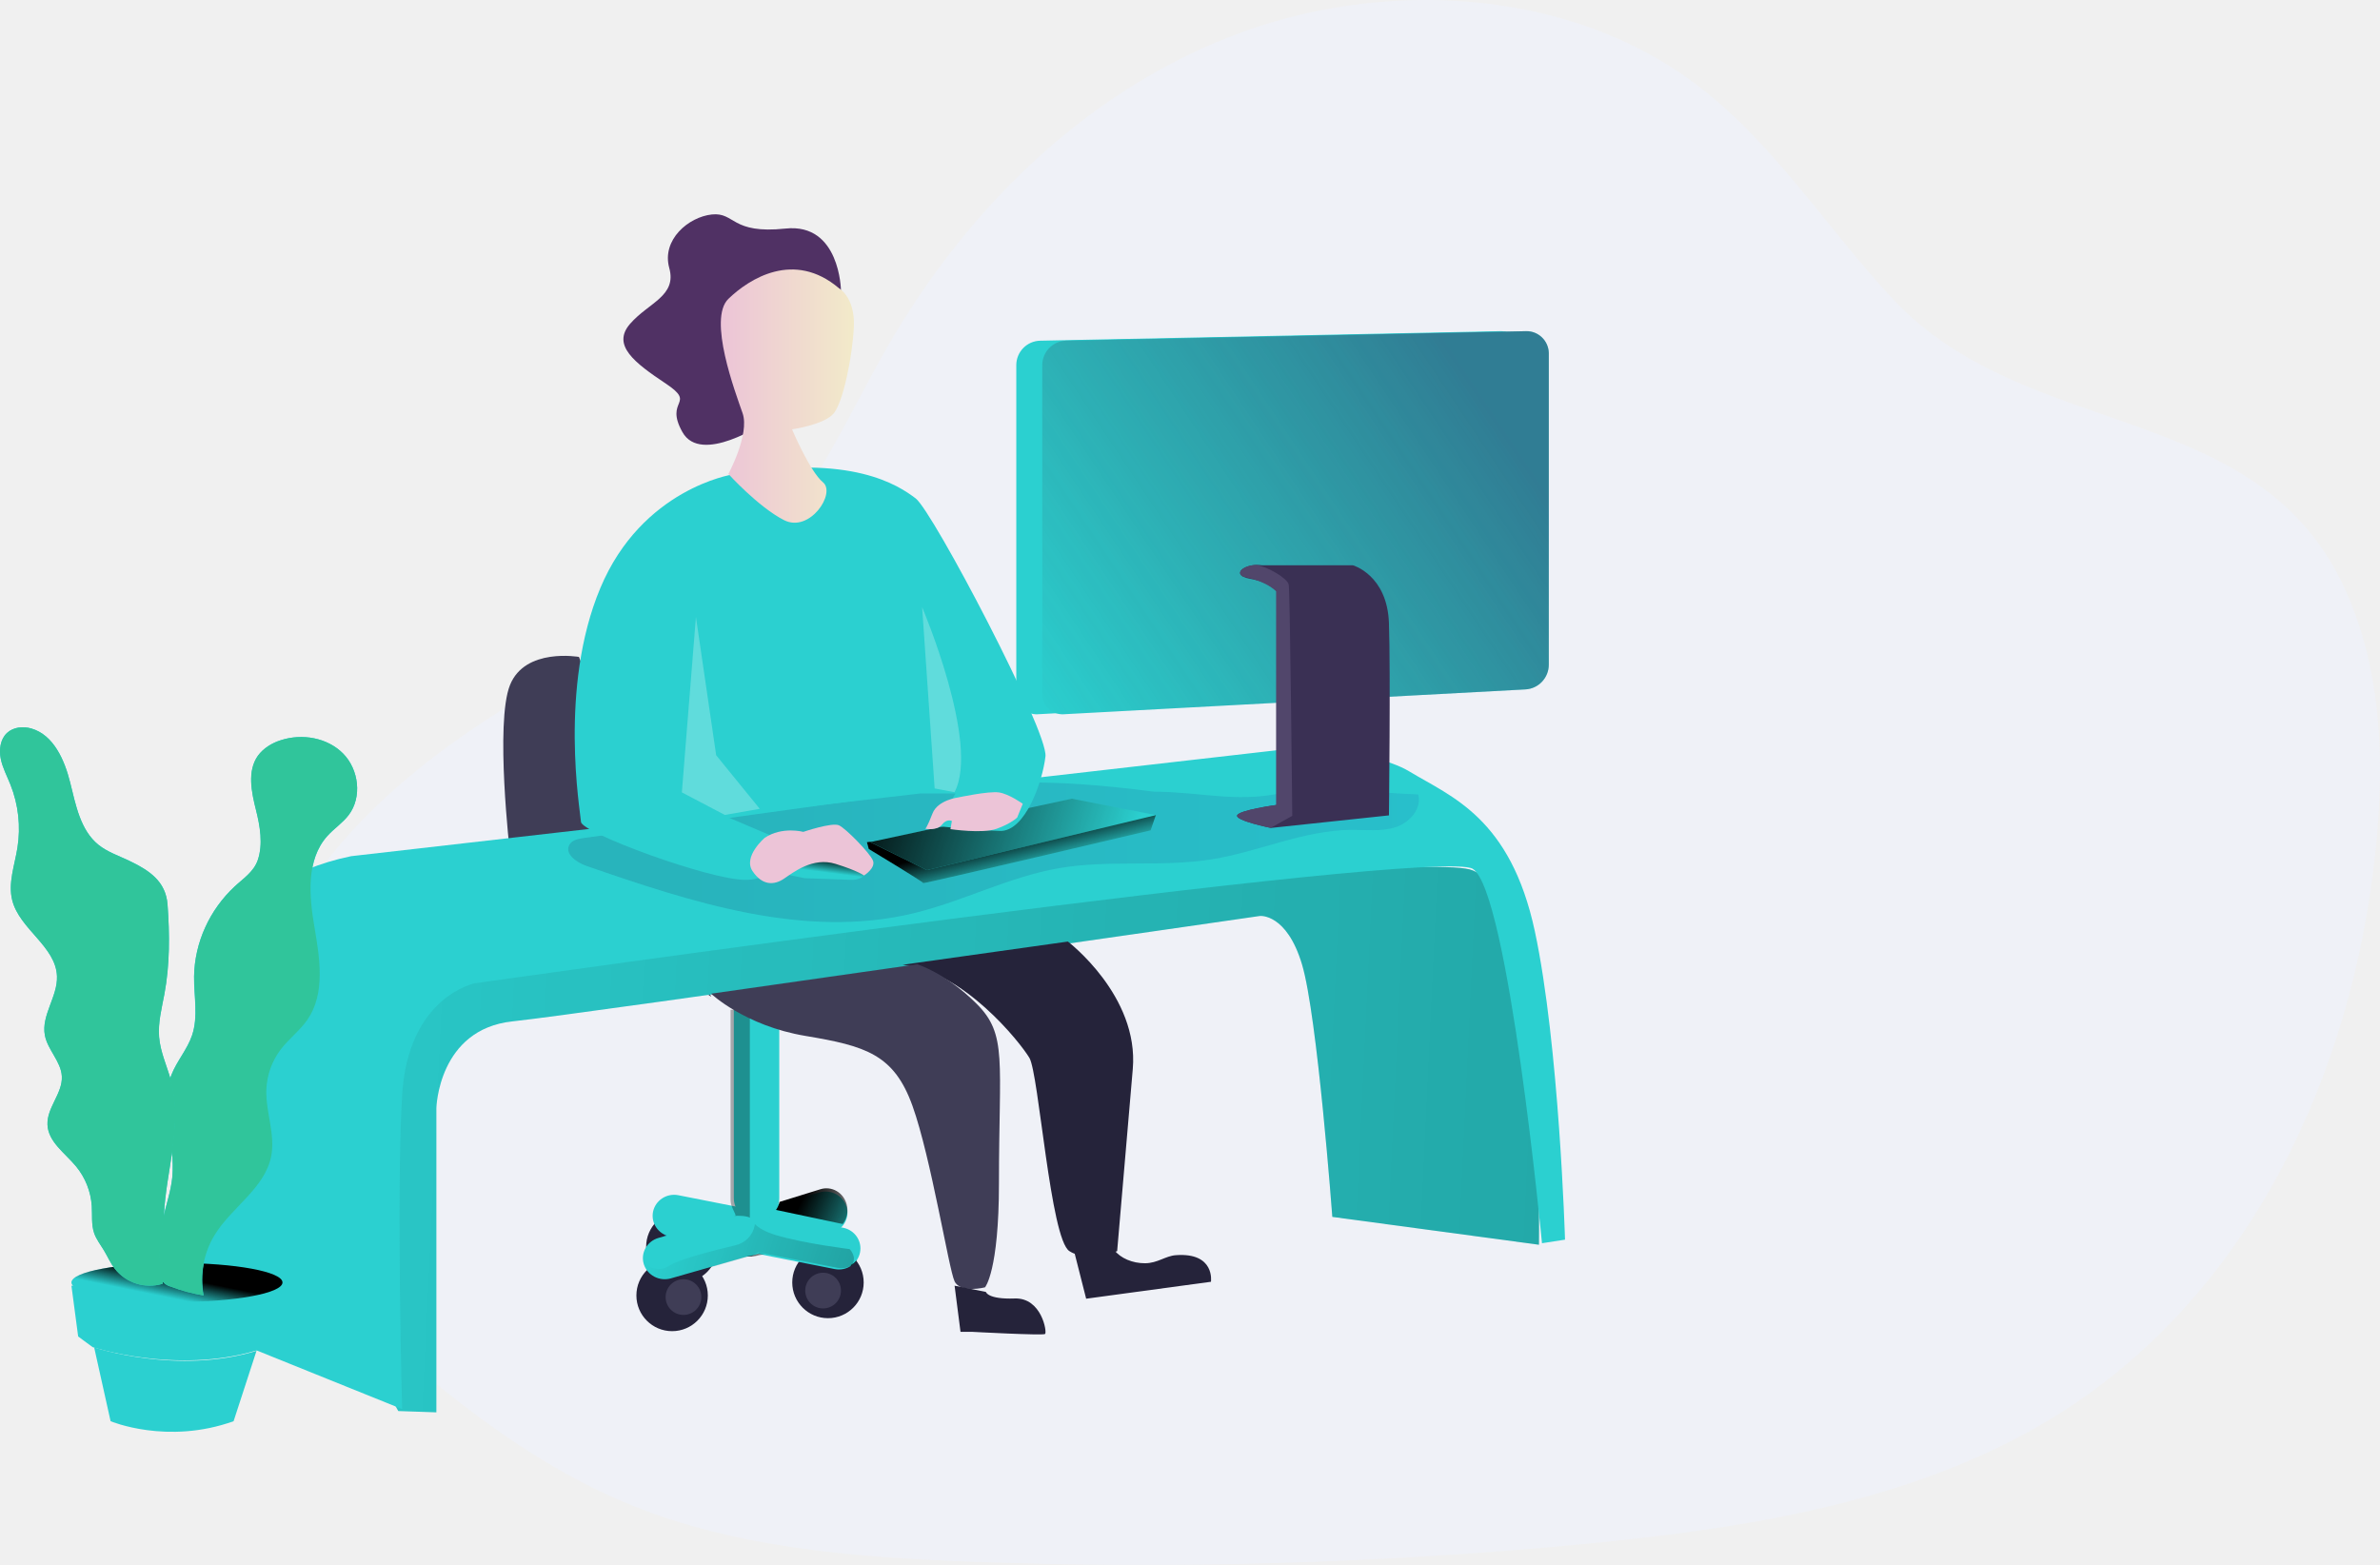
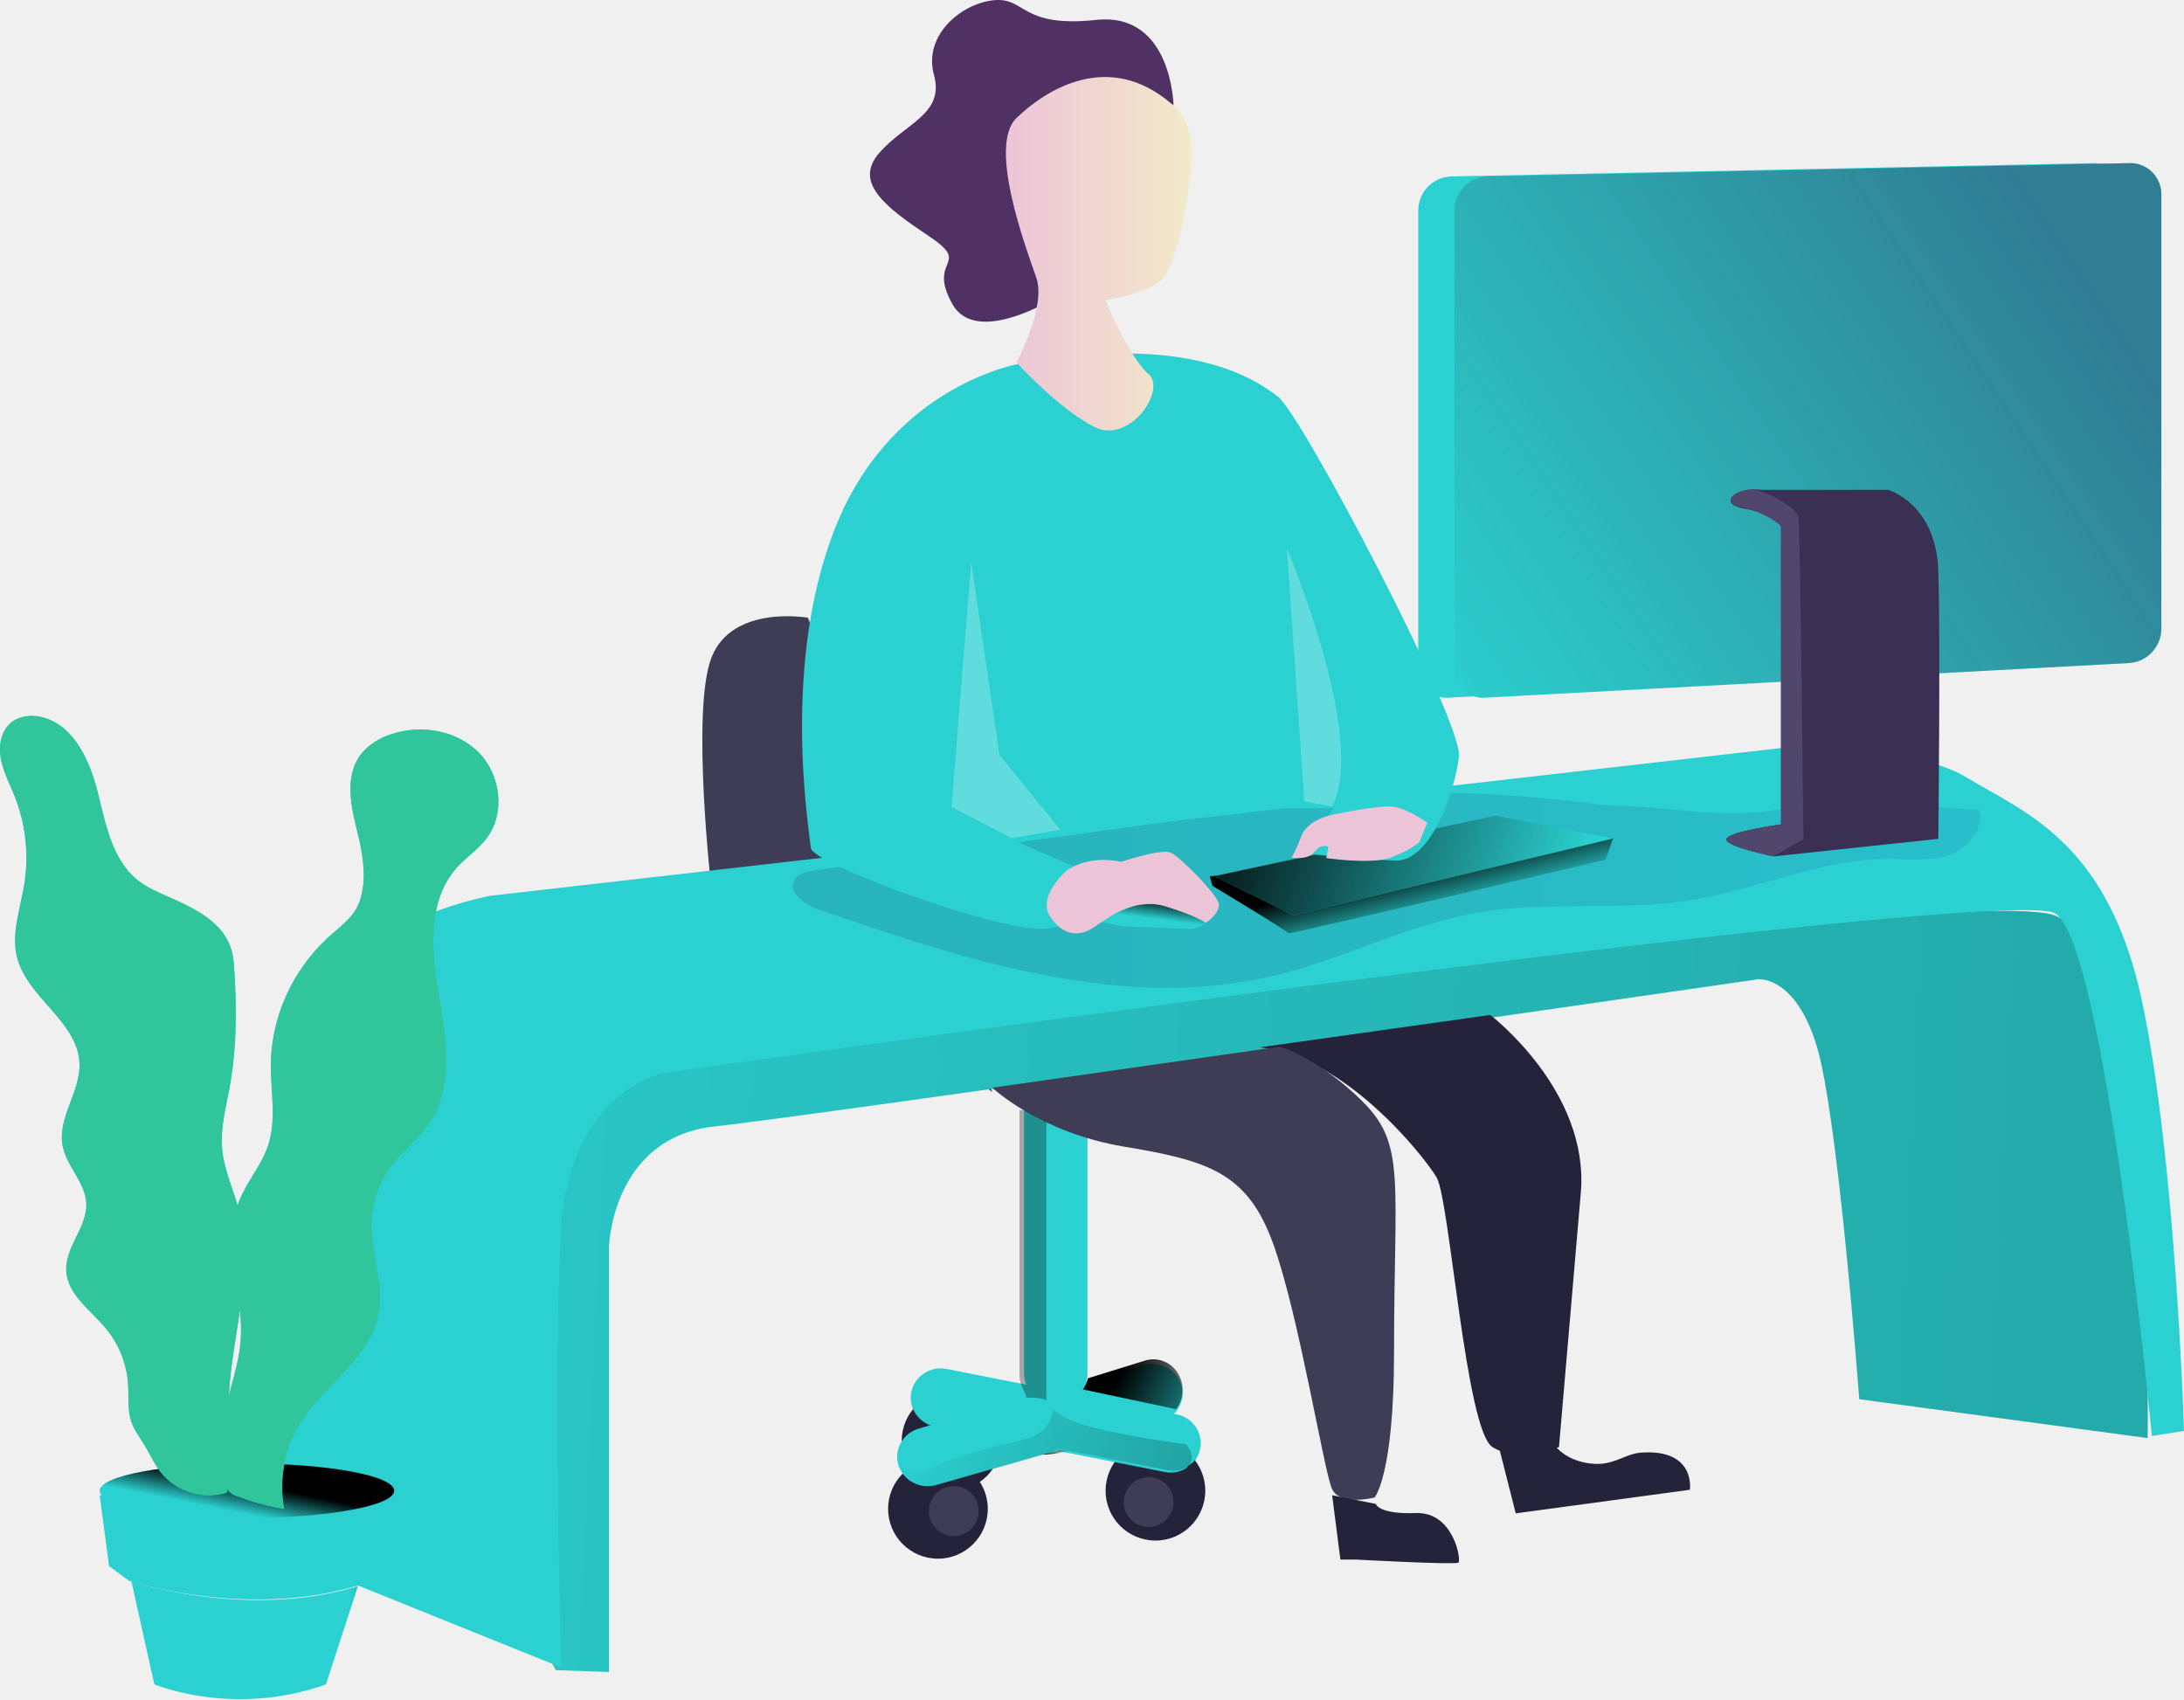
- <svg xmlns="http://www.w3.org/2000/svg" width="733" height="482">
+ <svg xmlns="http://www.w3.org/2000/svg" viewBox="743.101 217.506 482 375">
  <defs>
    <linearGradient id="a" x1="0%" x2="100%" y1="50%" y2="50%">
-       <stop offset="0%" stop-color="#183866" />
-       <stop offset="100%" stop-color="#1A7FC1" />
+       <stop offset="0" stop-color="#183866" />
+       <stop offset="1" stop-color="#1A7FC1" />
    </linearGradient>
    <linearGradient id="b" x1="-.13%" x2="100%" y1="50.057%" y2="50.057%">
-       <stop offset="0%" />
-       <stop offset="99%" stop-opacity="0" />
+       <stop offset="0" />
+       <stop offset="0.99" stop-opacity="0" />
    </linearGradient>
    <linearGradient id="c" x1="176.072%" x2="310.393%" y1="-566.037%" y2="-534.629%">
-       <stop offset="0%" />
-       <stop offset="99%" stop-opacity="0" />
+       <stop offset="0" />
+       <stop offset="0.99" stop-opacity="0" />
    </linearGradient>
    <linearGradient id="d" x1="58.928%" x2="52.269%" y1="-257.998%" y2="-277.344%">
-       <stop offset="0%" />
-       <stop offset="99%" stop-opacity="0" />
+       <stop offset="0" />
+       <stop offset="0.99" stop-opacity="0" />
    </linearGradient>
    <linearGradient id="e" x1="156.099%" x2="8.109%" y1="-63.273%" y2="-76.114%">
-       <stop offset="0%" />
-       <stop offset="99%" stop-opacity="0" />
+       <stop offset="0" />
+       <stop offset="0.99" stop-opacity="0" />
    </linearGradient>
    <linearGradient id="f" x1="2361.044%" x2="2162.651%" y1="-16584.906%" y2="-16647.547%">
-       <stop offset="0%" />
-       <stop offset="99%" stop-opacity="0" />
+       <stop offset="0" />
+       <stop offset="0.99" stop-opacity="0" />
    </linearGradient>
    <linearGradient id="g" x1="241.391%" x2="133.142%" y1="-426.052%" y2="-412.195%">
-       <stop offset="0%" />
-       <stop offset="99%" stop-opacity="0" />
+       <stop offset="0" />
+       <stop offset="0.99" stop-opacity="0" />
    </linearGradient>
    <linearGradient id="h" x1="106.85%" x2="-35.821%" y1="22.502%" y2="19.27%">
-       <stop offset="0%" />
-       <stop offset="100%" stop-opacity="0" />
+       <stop offset="0" />
+       <stop offset="1" stop-opacity="0" />
    </linearGradient>
    <linearGradient id="i" x1="14.169%" x2="114.168%" y1="-41.335%" y2="-41.335%">
-       <stop offset="0%" stop-color="#183866" />
-       <stop offset="100%" stop-color="#1A7FC1" />
+       <stop offset="0" stop-color="#183866" />
+       <stop offset="1" stop-color="#1A7FC1" />
    </linearGradient>
    <linearGradient id="j" x1="40.386%" x2="71.43%" y1="39.515%" y2="67.977%">
-       <stop offset="0%" />
-       <stop offset="99%" stop-opacity="0" />
+       <stop offset="0" />
+       <stop offset="0.99" stop-opacity="0" />
    </linearGradient>
    <linearGradient id="k" x1="-12.531%" x2="93.689%" y1="44.923%" y2="53.42%">
-       <stop offset="0%" />
-       <stop offset="99%" stop-opacity="0" />
+       <stop offset="0" />
+       <stop offset="0.99" stop-opacity="0" />
    </linearGradient>
    <linearGradient id="l" x1="53.702%" x2="43.721%" y1="42.271%" y2="80.595%">
-       <stop offset="0%" />
-       <stop offset="99%" stop-opacity="0" />
+       <stop offset="0" />
+       <stop offset="0.99" stop-opacity="0" />
    </linearGradient>
    <linearGradient id="m" x1="190.926%" x2="102.154%" y1="-333.246%" y2="-335.028%">
-       <stop offset="0%" />
-       <stop offset="99%" stop-opacity="0" />
+       <stop offset="0" />
+       <stop offset="0.99" stop-opacity="0" />
    </linearGradient>
    <linearGradient id="n" x1="168.578%" x2="111.53%" y1="-126.252%" y2="-126.942%">
-       <stop offset="0%" />
-       <stop offset="99%" stop-opacity="0" />
+       <stop offset="0" />
+       <stop offset="0.99" stop-opacity="0" />
    </linearGradient>
    <linearGradient id="o" x1="56.989%" x2="28.128%" y1="43.618%" y2="69.958%">
-       <stop offset="0%" />
-       <stop offset="99%" stop-opacity="0" />
+       <stop offset="0" />
+       <stop offset="0.99" stop-opacity="0" />
    </linearGradient>
    <linearGradient id="p" x1="58.095%" x2="57.212%" y1="-1473.571%" y2="-1370.204%">
-       <stop offset="0%" />
-       <stop offset="99%" stop-opacity="0" />
+       <stop offset="0" />
+       <stop offset="0.99" stop-opacity="0" />
    </linearGradient>
    <linearGradient id="q" x1="-.04%" x2="99.996%" y1="49.993%" y2="49.993%">
-       <stop offset="0%" stop-color="#ECC4D7" />
-       <stop offset="42%" stop-color="#EFD4D1" />
-       <stop offset="100%" stop-color="#F2EAC9" />
+       <stop offset="0" stop-color="#ECC4D7" />
+       <stop offset="0.42" stop-color="#EFD4D1" />
+       <stop offset="1" stop-color="#F2EAC9" />
    </linearGradient>
    <linearGradient id="r" x1="99.032%" x2="199.03%" y1="-163.287%" y2="-163.287%">
-       <stop offset="0%" stop-color="#ECC4D7" />
-       <stop offset="42%" stop-color="#EFD4D1" />
-       <stop offset="100%" stop-color="#F2EAC9" />
+       <stop offset="0" stop-color="#ECC4D7" />
+       <stop offset="0.42" stop-color="#EFD4D1" />
+       <stop offset="1" stop-color="#F2EAC9" />
    </linearGradient>
    <linearGradient id="s" x1="124.306%" x2="224.306%" y1="-84.564%" y2="-84.564%">
-       <stop offset="0%" stop-color="#ECC4D7" />
-       <stop offset="42%" stop-color="#EFD4D1" />
-       <stop offset="100%" stop-color="#F2EAC9" />
+       <stop offset="0" stop-color="#ECC4D7" />
+       <stop offset="0.42" stop-color="#EFD4D1" />
+       <stop offset="1" stop-color="#F2EAC9" />
    </linearGradient>
    <linearGradient id="t" x1="128.89%" x2="24.06%" y1="100.36%" y2="153.095%">
-       <stop offset="0%" stop-color="#362958" stop-opacity=".501" />
-       <stop offset="100%" stop-color="#34313D" stop-opacity="0" />
+       <stop offset="0" stop-color="#362958" stop-opacity=".501" />
+       <stop offset="1" stop-color="#34313D" stop-opacity="0" />
    </linearGradient>
    <linearGradient id="u" x1="3990.942%" x2="3874.36%" y1="-34225.187%" y2="-34268.317%">
-       <stop offset="0%" />
-       <stop offset="99%" stop-opacity="0" />
+       <stop offset="0" />
+       <stop offset="0.99" stop-opacity="0" />
    </linearGradient>
  </defs>
-   <g fill="none" fill-rule="nonzero">
-     <path fill="#EFF1F7" d="M583.08 92.214c-20.973-22.385-37.208-49.107-62.275-67.375-39.374-28.754-96.041-31.558-142.08-13.494-46.04 18.063-81.905 54.474-105.544 95.703-12.435 21.692-22.202 45.354-40.423 63.08-15.403 14.976-35.648 24.531-54.843 34.938-30.948 16.733-60.752 36.952-80.78 64.695-20.026 27.743-28.98 64.18-16.178 95.446 8.633 21.097 26.022 37.883 43.836 53.081 20.964 17.869 43.496 34.601 69.5 45.248 32.555 13.246 68.694 16.094 104.134 17.442 62.828 2.38 125.757.601 188.319-5.323 51.23-4.844 104.011-13.113 146.874-39.88 60.043-37.484 91-106.163 97.97-173.51 2.836-26.936 2.118-54.928-8.964-79.92-26.504-59.78-98.017-45.798-139.547-90.131z" />
-     <path fill="#3F3D56" d="M178.317 202.334s-16.6-2.947-21.25 8.669c-4.65 11.616 0 51.733 0 51.733L219 307l-40.683-104.666z" />
-     <path fill="#2BD0D0" d="M256.202 379.727l-24.555 7.008c-3.568 1.01-7.31-.952-8.372-4.386-1.047-3.438.987-7.046 4.55-8.069l24.522-7.014c3.565-1.01 7.307.947 8.372 4.379 1.058 3.433-.96 7.045-4.517 8.082z" />
-     <circle cx="255" cy="395" r="11" fill="#25233A" />
-     <circle cx="253.5" cy="397.5" r="5.5" fill="#3F3D56" />
-     <circle cx="210" cy="384" r="11" fill="#25233A" />
-     <path fill="url(#a)" d="M214 384.5a5.5 5.5 0 11-11 0 5.5 5.5 0 0111 0z" />
-     <circle cx="207" cy="399" r="11" fill="#25233A" />
-     <path fill="#3F3D56" d="M216 399.5a5.5 5.5 0 11-11 0 5.5 5.5 0 0111 0z" />
-     <path fill="#2BD0D0" d="M257.085 390.874l-50.787-10.046c-3.574-.717-5.884-4.13-5.168-7.636.732-3.5 4.21-5.764 7.785-5.066l50.787 10.027c3.574.717 5.884 4.13 5.168 7.637-.723 3.507-4.204 5.781-7.785 5.084z" />
-     <path fill="#2BD0D0" d="M226 310h14v59c0 3.866-3.133 7-6.997 7a6.999 6.999 0 01-6.996-7v-59H226z" />
-     <path fill="#2BD0D0" d="M231.187 386.708l-24.537 7.025c-3.568 1.014-7.314-.949-8.375-4.388-1.047-3.44.987-7.05 4.548-8.074l24.537-7.005c3.564-1.01 7.304.948 8.368 4.381 1.039 3.435-.99 7.034-4.541 8.06z" />
-     <path fill="url(#b)" d="M236 386.26l-3.125.551a12.89 12.89 0 01-2.875.172l1.305-.228a10.302 10.302 0 002.507-.755l2.188.26z" />
-     <path fill="url(#c)" d="M261 372.738a6.914 6.914 0 01-1.46 4.262L239 372.65a7.113 7.113 0 001.098-2.462l12.654-3.923a6.201 6.201 0 014.913.579c1.5.867 2.609 2.324 3.083 4.048.164.6.249 1.222.252 1.846z" />
-     <path fill="url(#d)" d="M225.22 371.103a5.776 5.776 0 01-.22-1.58V311h5.943v63.07c-.059.31-.04.627.057.93a9.278 9.278 0 00-2.845-.511c-.69-.04-1.385-.04-2.076 0l.425-.1c.262-.04-.94-2.091-1.283-3.286z" opacity=".31" />
-     <path fill="url(#e)" d="M262.289 389.8c-.97.523-2.061.797-3.17.796a7.063 7.063 0 01-1.33-.13l-22.407-4.406-1.867-.363a6.54 6.54 0 01-2.133 1.055l-1.11.317-23.025 6.666c-3.514 1.007-7.202-.943-8.247-4.362 1.997 1.805 5.029 1.973 7.223.401 2.811-1.896 14.002-4.743 20.341-6.257 2.996-.698 5.288-3.05 5.848-6 .016-.173.042-.346.08-.517 1.056 1.113 2.997 2.362 6.505 3.423 8.64 2.589 22.667 4.304 22.667 4.304s2.532 2.42.625 5.073z" opacity=".31" />
-     <path fill="url(#f)" d="M264 388a7.624 7.624 0 01-2 2 119.75 119.75 0 002-2z" />
-     <path fill="url(#g)" d="M226.3 370.559a6.82 6.82 0 001.7 3.13c-.21.039-.425.092-.641.151L206.088 380c-3.271-.813-5.426-3.865-5.044-7.146.381-3.28 3.181-5.781 6.556-5.854a7.14 7.14 0 011.35.132l17.35 3.427z" />
-     <path fill="#503164" d="M259 89.407s-.276-20.805-17.075-19.01c-16.8 1.793-15.511-5.095-22.687-4.339-7.175.757-15.51 7.786-13.117 16.468 2.395 8.682-6.332 10.623-12.064 17.21-5.733 6.587 1.349 11.976 11.006 18.416 9.657 6.44-.6 4.773 5.125 14.955 5.726 10.181 25.107-2.825 25.107-2.825L259 89.407z" />
-     <path fill="#2BD0D0" d="M122.664 434.601l11.73.399v-93.745s.59-24.241 23.452-26.673c22.861-2.431 230.196-32.466 230.196-32.466s8.218-.87 12.951 14.901c4.733 15.771 9.34 77.787 9.34 77.787l63.64 8.577s1.68-109.55-21.302-115.595c-22.981-6.045-323.522 24.76-323.522 24.76s-22.29 116.352-6.485 142.055z" />
-     <path fill="url(#h)" d="M122.664 434.601l11.73.399v-93.745s.59-24.241 23.452-26.673c22.861-2.431 230.196-32.466 230.196-32.466s8.218-.87 12.951 14.901c4.733 15.771 9.34 77.787 9.34 77.787l63.64 8.577s1.68-109.55-21.302-115.595c-22.981-6.045-323.522 24.76-323.522 24.76s-22.29 116.352-6.485 142.055z" opacity=".197" />
-     <path fill="#2BD0D0" d="M62 303.784s5.744-31.756 46.144-40.079l285.183-32.643s27.996-1.16 40.804 6.587c12.808 7.746 31.088 14.168 38.583 49.223 7.495 35.056 9.286 94.942 9.286 94.942l-7.09 1.1s-10.348-108.44-21.312-115.306c-10.963-6.865-307.402 35.255-307.402 35.255s-20.561 4.088-22.352 34.532c-1.79 30.443 0 96.605 0 96.605L62 409.057V303.784z" />
-     <path fill="url(#i)" d="M355.425 243.844c-14.762-1.9-29.644-3.276-44.519-2.72-11.18.433-22.286 1.966-33.372 3.493l-97.775 13.503c-1.66.23-3.55.603-4.38 2.044-1.592 2.752 2.15 5.464 5.182 6.512 32.51 11.256 67.243 22.656 100.708 14.63 15.3-3.669 29.511-11.288 45.03-13.935 15.518-2.647 31.448-.21 46.933-2.706 14.557-2.345 28.417-9.009 43.172-9.074 4.525 0 9.183.577 13.475-.839 4.293-1.415 8.088-5.739 6.9-10.05-13.853-.478-29.404-3.007-42.992-.262-13.449 2.712-24.894-.596-38.362-.596z" opacity=".19" />
-     <path fill="#2BD0D0" d="M267 259.38l.57 2.114s16.881 10.173 16.775 10.501c-.106.328 70.024-16.24 70.024-16.24L356 251l-89 8.38z" />
-     <path fill="url(#j)" d="M267 259.38l.57 2.114s16.881 10.173 16.775 10.501c-.106.328 70.024-16.24 70.024-16.24L356 251l-89 8.38z" />
-     <path fill="#2BD0D0" d="M268 259.364L330.107 246 356 251.054 285.442 268z" />
-     <path fill="url(#k)" d="M268 259.364L330.107 246 356 251.054 285.442 268z" />
-     <path fill="#2BD0D0" d="M247.832 270.484l14.457.512s3.672.228 4.62-2.717c.95-2.945-5.89-9.16-6.622-9.277-.733-.118-19.76 5.22-17.017 10.556l4.562.926z" />
-     <path fill="url(#l)" d="M247.832 270.484l14.457.512s3.672.228 4.62-2.717c.95-2.945-5.89-9.16-6.622-9.277-.733-.118-19.76 5.22-17.017 10.556l4.562.926z" />
-     <path fill="#2BD0D0" d="M79 416.056l-7.058 21.677c-20.473 7.351-37.88 0-37.88 0L29 415s25.535 8.56 50 1.056z" />
-     <path fill="url(#m)" d="M79 416.056l-7.058 21.677c-20.473 7.351-37.88 0-37.88 0L29 415s25.535 8.56 50 1.056z" />
-     <path fill="#2BD0D0" d="M87 396l-2.284 16.943-5.786 3.008c-24.648 7.42-50.415-1.038-50.415-1.038l-4.443-3.283L22 396h65z" />
-     <path fill="url(#n)" d="M87 396l-2.284 16.943-5.786 3.008c-24.648 7.42-50.415-1.038-50.415-1.038l-4.443-3.283L22 396h65z" />
-     <ellipse cx="54.5" cy="395" fill="#2BD0D0" rx="32.5" ry="6" />
-     <ellipse cx="54.5" cy="395" fill="url(#o)" rx="32.5" ry="6" />
-     <path fill="#2BD0D0" d="M39.641 265.03c-3.182-1.515-6.603-2.658-9.356-4.87-5.547-4.5-6.953-12.248-8.69-19.198-1.736-6.951-5.097-14.593-11.944-16.587-2.562-.737-5.567-.445-7.515 1.39-2.053 1.933-2.47 5.11-1.908 7.914.561 2.804 1.928 5.316 2.985 7.974a36.878 36.878 0 012.172 19.477c-.865 5.389-2.932 10.851-1.605 16.134 2.252 8.964 13.47 14.22 13.78 23.457.212 6.233-4.885 12.001-3.73 18.135.852 4.538 5.005 8.08 5.23 12.692.25 5.23-4.662 9.655-4.424 14.885.237 5.23 5.427 8.725 8.815 12.839a21.453 21.453 0 014.827 12.193c.178 2.791-.179 5.682.726 8.327.66 1.933 1.98 3.575 3.004 5.316 1.13 1.88 1.981 3.914 3.341 5.655a13.696 13.696 0 0014.725 4.651c1.05-6.95.132-14.04.423-21.065.574-13.609 5.691-27.324 2.416-40.535-1.201-4.844-3.512-9.443-3.922-14.413-.363-4.44.812-8.838 1.631-13.217 1.69-9.044 1.664-18.394.97-27.538-.547-7.256-5.618-10.599-11.95-13.616z" />
-     <path fill="#2BD0D0" d="M59.752 300.767c-.053 6.062 1.33 12.33-.612 18.085-1.47 4.362-4.702 7.934-6.371 12.223-3.85 9.899 1.33 21 .273 31.57-.44 4.354-1.936 8.537-2.88 12.813a51.236 51.236 0 00-.851 16.485 4.17 4.17 0 003.325 4.342A51.942 51.942 0 0062.711 399a26.638 26.638 0 013.445-18.59c5.274-8.63 15.522-14.446 17.43-24.359 1.29-6.712-1.715-13.524-1.502-20.355a21.886 21.886 0 014.482-12.548c2.48-3.227 5.839-5.723 8.147-9.07 5.546-8.066 3.817-18.848 2.168-28.494-1.65-9.647-2.607-20.748 3.91-28.057 2.062-2.31 4.748-4.044 6.617-6.513 4.163-5.504 3.112-13.983-1.73-18.902-4.84-4.92-12.635-6.28-19.218-4.116a13.86 13.86 0 00-7.01 4.76c-3.325 4.714-1.995 11.154-.585 16.757 1.23 4.867 2.221 10.483.539 15.39-1.257 3.651-4.443 5.63-7.15 8.172a38.903 38.903 0 00-12.502 27.692z" />
-     <path fill="#30C59B" d="M53.062 354.522c-.938 6.593-2.292 13.239-2.57 19.851v.665a1.757 1.757 0 01-.111.479 51.684 51.684 0 00-.866 16.501c.036.893.261 1.768.66 2.566-.032.279-.072.551-.111.83a13.702 13.702 0 01-14.73-4.652c-1.32-1.741-2.213-3.775-3.342-5.655-1.057-1.748-2.345-3.39-3.005-5.317-.905-2.659-.549-5.536-.727-8.327a21.453 21.453 0 00-4.828-12.196c-3.389-4.087-8.587-7.516-8.818-12.833-.231-5.317 4.676-9.656 4.425-14.887-.224-4.612-4.379-8.154-5.23-12.693-1.157-6.135 3.962-11.903 3.731-18.137-.31-9.238-11.532-14.495-13.785-23.46-1.32-5.284.74-10.747 1.605-16.136a36.876 36.876 0 00-2.146-19.46c-1.057-2.658-2.424-5.163-2.986-7.975-.561-2.81-.145-5.981 1.909-7.922 1.982-1.834 4.954-2.126 7.517-1.389 6.856 1.994 10.204 9.664 11.948 16.615 1.744 6.952 3.144 14.694 8.692 19.2 2.742 2.227 6.176 3.356 9.36 4.872 6.34 3.017 11.413 6.36 11.955 13.55.66 9.145.72 18.496-.97 27.541-.82 4.38-1.982 8.78-1.632 13.219.35 4.44 2.272 8.64 3.527 12.946.139.485.277.977.396 1.469 1.665 6.839 1.13 13.757.132 20.735z" />
-     <path fill="url(#p)" d="M49.718 394a7.789 7.789 0 01-.502-2.488c-.43-5.36-.216-10.78.637-16.047.023-.155.052-.31.08-.465-.171 6.346.374 12.744-.215 19z" />
-     <path fill="#30C59B" d="M107.393 251.014c-1.871 2.47-4.562 4.202-6.627 6.513-6.527 7.303-5.568 18.41-3.916 28.057 1.651 9.646 3.383 20.428-2.172 28.495-2.31 3.32-5.674 5.842-8.159 9.069a21.865 21.865 0 00-4.49 12.548c-.212 6.831 2.798 13.643 1.506 20.355-1.911 9.913-12.175 15.742-17.457 24.36A26.644 26.644 0 0062.654 399a51.824 51.824 0 01-10.064-2.715 5.425 5.425 0 01-2.344-1.415 2.503 2.503 0 01-.247-.345 6.232 6.232 0 01-.699-2.55c-.599-5.506-.3-11.073.886-16.484.033-.16.073-.319.113-.478.946-4.11 2.345-8.14 2.771-12.336a39.84 39.84 0 00-.16-8.166c1.006-6.971 1.545-13.882-.153-20.668-.12-.49-.26-.982-.4-1.467.127-.425.273-.85.44-1.268 1.672-4.289 4.909-7.86 6.38-12.223 1.939-5.756.56-12.023.613-18.085.087-10.47 4.823-20.58 12.429-27.725 2.71-2.542 5.901-4.52 7.16-8.172 1.685-4.907.666-10.523-.54-15.39-1.418-5.603-2.764-12.043.587-16.757 1.665-2.337 4.29-3.857 7.02-4.76 6.567-2.165 14.407-.804 19.249 4.116 4.842 4.92 5.868 13.43 1.698 18.902z" />
-     <path fill="#2BD0D0" d="M225.573 146.146s-27.817 4.3-40.684 34.977c-12.867 30.677-6.176 68.683-5.951 72.027.225 3.344 39.428 17.85 50.635 17.85 11.208 0 13.542-11.229 13.542-11.229l-19.803-8.433 60.17-6.949h10.804l-5.951 10.032s11.743 1.23 19.592 1.511c7.848.281 13.178-15.24 14.057-22.959.88-7.717-34.667-75.458-39.977-79.47-5.31-4.013-19.717-13.817-56.434-7.357z" />
-     <path fill="url(#q)" d="M258.392 88.776s5.032 2.83 4.58 11.985c-.453 9.155-3.29 22.932-6.153 26.5-2.864 3.57-12.88 4.968-12.88 4.968s5.464 12.977 9.53 16.326c4.066 3.349-4.086 15.687-12.015 11.639-7.928-4.049-17.12-14.216-17.12-14.216s6.612-12.245 4.376-18.69c-2.235-6.445-10.772-29.064-4.376-35.242 6.396-6.18 20.186-15.035 34.058-3.27z" />
-     <path fill="#FFF" opacity=".25" d="M214.334 190L210 244.055 223.238 251 234 249.122l-13.428-16.504zM284 187s17.909 42.077 9.97 57l-6.116-1.16L284 187z" />
-     <path fill="url(#r)" d="M235.522 258.045s-6.766 5.775-3.746 10.267c3.02 4.491 6.625 4.363 9.631 2.355 3.006-2.009 8.911-6.776 15.946-4.588 7.035 2.188 8.744 3.58 8.744 3.58s3.705-2.316 2.744-4.639c-.962-2.323-8.32-9.85-10.452-10.825-2.132-.975-10.983 2.021-10.983 2.021s-6.503-1.758-11.884 1.83z" />
-     <path fill="url(#s)" d="M295.191 245.598s-6.385.759-7.998 4.957c-1.613 4.198-2.193 4.71-2.193 4.71s3.606.69 5.106-1.264 3.059-1.133 3.059-1.133l-.447 2.507s9.798 1.477 14.224-.11c4.425-1.589 6.325-3.453 6.325-3.453l1.733-4.24s-4.18-3.03-7.332-3.5c-3.152-.47-12.477 1.526-12.477 1.526z" />
-     <path fill="#25233A" d="M328.893 290s21.934 16.687 19.984 39.259c-1.949 22.572-4.813 56.087-4.813 56.087s-8.846 3.722-14.707 0c-5.862-3.722-9.411-54.65-12.315-59.513-2.904-4.864-20.375-26.79-39.042-28.679L328.893 290z" />
-     <path fill="#3F3D56" d="M219 306.058s10.444 9.895 29.062 13.002c18.619 3.107 27.297 5.7 32.987 21.605 5.69 15.905 11.148 50.137 12.935 53.963 1.786 3.826 9.382 1.874 9.382 1.874s4.296-4.895 4.296-32.114c0-37.946 2.655-45.724-6.913-55.256-9.568-9.533-18.272-12.132-18.272-12.132L219 306.058z" />
-     <path fill="#25233A" d="M294 396l1.82 14.197h3.408s21.948 1.187 22.636.675c.688-.513-1.057-11.243-9.372-10.94-8.316.304-8.861-2.023-8.861-2.023L294 396zm37-9.844L334.518 400l38.437-5.212s1.353-9.093-10.823-8.191c-3.214.234-5.608 2.465-9.471 2.485-3.863.02-7.563-1.543-9.511-4.082L331 386.156z" />
-     <path fill="#2BD0D0" d="M461.804 212.337l-142.243 7.654c-3.44.181-6.376-2.47-6.561-5.926V112.473c.003-4.101 3.267-7.448 7.348-7.535l141.661-2.937a6.835 6.835 0 014.886 1.917 6.898 6.898 0 012.105 4.827v95.971c-.005 4.056-3.164 7.402-7.196 7.621z" />
-     <path fill="#2BD0D0" d="M469.804 212.337l-142.25 7.655c-3.44.177-6.372-2.478-6.554-5.934V112.473c-.004-4.102 3.26-7.452 7.342-7.535l141.68-2.937c3.777-.07 6.898 2.943 6.978 6.738v95.977c-.005 4.057-3.164 7.403-7.196 7.621z" />
-     <path fill="url(#t)" d="M469.804 212.337l-142.25 7.655c-3.44.177-6.372-2.478-6.554-5.934V112.473c-.004-4.102 3.26-7.452 7.342-7.535l141.68-2.937c3.777-.07 6.898 2.943 6.978 6.738v95.977c-.005 4.057-3.164 7.403-7.196 7.621z" />
-     <path fill="#3A3054" d="M427.773 251.138L391.478 255s-11.053-2.23-10.455-3.862c.599-1.633 12.156-3.205 12.156-3.205v-65.804c-.1-.146-1.621-2.084-5.789-3.319-.807-.239-1.628-.43-2.459-.57a7.252 7.252 0 01-2.06-.624c-2.479-1.28.26-3.51 4.107-3.61a9.625 9.625 0 011.802.106h27.913s10.568 2.973 11.08 17.811c.511 14.839 0 59.215 0 59.215z" />
-     <path fill="#51466B" d="M398 251.277L391.322 255s-10.888-2.23-10.299-3.863c.59-1.632 11.995-3.205 11.995-3.205v-65.809c-.138-.152-1.807-1.898-5.703-3.318a28.64 28.64 0 00-4.452-1.195c-2.442-1.28.255-3.51 4.046-3.61 3.228.445 9.585 4.028 9.998 6.073.412 2.044 1.093 71.204 1.093 71.204z" />
-     <path fill="url(#u)" d="M263 389c-.881 1.001-1.29 1.37-.77.547.27-.159.527-.342.77-.547z" />
-   </g>
+   <path fill="#3F3D56" d="M178.317 202.334s-16.6-2.947-21.25 8.669c-4.65 11.616 0 51.733 0 51.733L219 307l-40.683-104.666z" style="stroke: rgba(185, 215, 90, 0);" transform="matrix(1, 0, 0, 1, 743.1009, 151.5061)" />
+   <path fill="#2BD0D0" d="M256.202 379.727l-24.555 7.008c-3.568 1.01-7.31-.952-8.372-4.386-1.047-3.438.987-7.046 4.55-8.069l24.522-7.014c3.565-1.01 7.307.947 8.372 4.379 1.058 3.433-.96 7.045-4.517 8.082z" style="stroke: rgba(185, 215, 90, 0);" transform="matrix(1, 0, 0, 1, 743.1009, 151.5061)" />
+   <circle cx="255" cy="395" r="11" fill="#25233A" style="stroke: rgba(185, 215, 90, 0);" transform="matrix(1, 0, 0, 1, 743.1009, 151.5061)" />
+   <circle cx="253.5" cy="397.5" r="5.5" fill="#3F3D56" style="stroke: rgba(185, 215, 90, 0);" transform="matrix(1, 0, 0, 1, 743.1009, 151.5061)" />
+   <circle cx="210" cy="384" r="11" fill="#25233A" style="stroke: rgba(185, 215, 90, 0);" transform="matrix(1, 0, 0, 1, 743.1009, 151.5061)" />
+   <path fill="url(#a)" d="M214 384.5a5.5 5.5 0 11-11 0 5.5 5.5 0 0111 0z" style="stroke: rgba(185, 215, 90, 0);" transform="matrix(1, 0, 0, 1, 743.1009, 151.5061)" />
+   <circle cx="207" cy="399" r="11" fill="#25233A" style="stroke: rgba(185, 215, 90, 0);" transform="matrix(1, 0, 0, 1, 743.1009, 151.5061)" />
+   <path fill="#3F3D56" d="M216 399.5a5.5 5.5 0 11-11 0 5.5 5.5 0 0111 0z" style="stroke: rgba(185, 215, 90, 0);" transform="matrix(1, 0, 0, 1, 743.1009, 151.5061)" />
+   <path fill="#2BD0D0" d="M257.085 390.874l-50.787-10.046c-3.574-.717-5.884-4.13-5.168-7.636.732-3.5 4.21-5.764 7.785-5.066l50.787 10.027c3.574.717 5.884 4.13 5.168 7.637-.723 3.507-4.204 5.781-7.785 5.084z" style="stroke: rgba(185, 215, 90, 0);" transform="matrix(1, 0, 0, 1, 743.1009, 151.5061)" />
+   <path fill="#2BD0D0" d="M226 310h14v59c0 3.866-3.133 7-6.997 7a6.999 6.999 0 01-6.996-7v-59H226z" style="stroke: rgba(185, 215, 90, 0);" transform="matrix(1, 0, 0, 1, 743.1009, 151.5061)" />
+   <path fill="#2BD0D0" d="M231.187 386.708l-24.537 7.025c-3.568 1.014-7.314-.949-8.375-4.388-1.047-3.44.987-7.05 4.548-8.074l24.537-7.005c3.564-1.01 7.304.948 8.368 4.381 1.039 3.435-.99 7.034-4.541 8.06z" style="stroke: rgba(185, 215, 90, 0);" transform="matrix(1, 0, 0, 1, 743.1009, 151.5061)" />
+   <path fill="url(#b)" d="M236 386.26l-3.125.551a12.89 12.89 0 01-2.875.172l1.305-.228a10.302 10.302 0 002.507-.755l2.188.26z" style="stroke: rgba(185, 215, 90, 0);" transform="matrix(1, 0, 0, 1, 743.1009, 151.5061)" />
+   <path fill="url(#c)" d="M261 372.738a6.914 6.914 0 01-1.46 4.262L239 372.65a7.113 7.113 0 001.098-2.462l12.654-3.923a6.201 6.201 0 014.913.579c1.5.867 2.609 2.324 3.083 4.048.164.6.249 1.222.252 1.846z" style="stroke: rgba(185, 215, 90, 0);" transform="matrix(1, 0, 0, 1, 743.1009, 151.5061)" />
+   <path fill="url(#d)" d="M225.22 371.103a5.776 5.776 0 01-.22-1.58V311h5.943v63.07c-.059.31-.04.627.057.93a9.278 9.278 0 00-2.845-.511c-.69-.04-1.385-.04-2.076 0l.425-.1c.262-.04-.94-2.091-1.283-3.286z" opacity=".31" style="stroke: rgba(185, 215, 90, 0);" transform="matrix(1, 0, 0, 1, 743.1009, 151.5061)" />
+   <path fill="url(#e)" d="M262.289 389.8c-.97.523-2.061.797-3.17.796a7.063 7.063 0 01-1.33-.13l-22.407-4.406-1.867-.363a6.54 6.54 0 01-2.133 1.055l-1.11.317-23.025 6.666c-3.514 1.007-7.202-.943-8.247-4.362 1.997 1.805 5.029 1.973 7.223.401 2.811-1.896 14.002-4.743 20.341-6.257 2.996-.698 5.288-3.05 5.848-6 .016-.173.042-.346.08-.517 1.056 1.113 2.997 2.362 6.505 3.423 8.64 2.589 22.667 4.304 22.667 4.304s2.532 2.42.625 5.073z" opacity=".31" style="stroke: rgba(185, 215, 90, 0);" transform="matrix(1, 0, 0, 1, 743.1009, 151.5061)" />
+   <path fill="url(#f)" d="M264 388a7.624 7.624 0 01-2 2 119.75 119.75 0 002-2z" style="stroke: rgba(185, 215, 90, 0);" transform="matrix(1, 0, 0, 1, 743.1009, 151.5061)" />
+   <path fill="url(#g)" d="M226.3 370.559a6.82 6.82 0 001.7 3.13c-.21.039-.425.092-.641.151L206.088 380c-3.271-.813-5.426-3.865-5.044-7.146.381-3.28 3.181-5.781 6.556-5.854a7.14 7.14 0 011.35.132l17.35 3.427z" style="stroke: rgba(185, 215, 90, 0);" transform="matrix(1, 0, 0, 1, 743.1009, 151.5061)" />
+   <path fill="#503164" d="M259 89.407s-.276-20.805-17.075-19.01c-16.8 1.793-15.511-5.095-22.687-4.339-7.175.757-15.51 7.786-13.117 16.468 2.395 8.682-6.332 10.623-12.064 17.21-5.733 6.587 1.349 11.976 11.006 18.416 9.657 6.44-.6 4.773 5.125 14.955 5.726 10.181 25.107-2.825 25.107-2.825L259 89.407z" style="stroke: rgba(185, 215, 90, 0);" transform="matrix(1, 0, 0, 1, 743.1009, 151.5061)" />
+   <path fill="#2BD0D0" d="M122.664 434.601l11.73.399v-93.745s.59-24.241 23.452-26.673c22.861-2.431 230.196-32.466 230.196-32.466s8.218-.87 12.951 14.901c4.733 15.771 9.34 77.787 9.34 77.787l63.64 8.577s1.68-109.55-21.302-115.595c-22.981-6.045-323.522 24.76-323.522 24.76s-22.29 116.352-6.485 142.055z" style="stroke: rgba(185, 215, 90, 0);" transform="matrix(1, 0, 0, 1, 743.1009, 151.5061)" />
+   <path fill="url(#h)" d="M122.664 434.601l11.73.399v-93.745s.59-24.241 23.452-26.673c22.861-2.431 230.196-32.466 230.196-32.466s8.218-.87 12.951 14.901c4.733 15.771 9.34 77.787 9.34 77.787l63.64 8.577s1.68-109.55-21.302-115.595c-22.981-6.045-323.522 24.76-323.522 24.76s-22.29 116.352-6.485 142.055z" opacity=".197" style="stroke: rgba(185, 215, 90, 0);" transform="matrix(1, 0, 0, 1, 743.1009, 151.5061)" />
+   <path fill="#2BD0D0" d="M62 303.784s5.744-31.756 46.144-40.079l285.183-32.643s27.996-1.16 40.804 6.587c12.808 7.746 31.088 14.168 38.583 49.223 7.495 35.056 9.286 94.942 9.286 94.942l-7.09 1.1s-10.348-108.44-21.312-115.306c-10.963-6.865-307.402 35.255-307.402 35.255s-20.561 4.088-22.352 34.532c-1.79 30.443 0 96.605 0 96.605L62 409.057V303.784z" style="stroke: rgba(185, 215, 90, 0);" transform="matrix(1, 0, 0, 1, 743.1009, 151.5061)" />
+   <path fill="url(#i)" d="M355.425 243.844c-14.762-1.9-29.644-3.276-44.519-2.72-11.18.433-22.286 1.966-33.372 3.493l-97.775 13.503c-1.66.23-3.55.603-4.38 2.044-1.592 2.752 2.15 5.464 5.182 6.512 32.51 11.256 67.243 22.656 100.708 14.63 15.3-3.669 29.511-11.288 45.03-13.935 15.518-2.647 31.448-.21 46.933-2.706 14.557-2.345 28.417-9.009 43.172-9.074 4.525 0 9.183.577 13.475-.839 4.293-1.415 8.088-5.739 6.9-10.05-13.853-.478-29.404-3.007-42.992-.262-13.449 2.712-24.894-.596-38.362-.596z" opacity=".19" style="stroke: rgba(185, 215, 90, 0);" transform="matrix(1, 0, 0, 1, 743.1009, 151.5061)" />
+   <path fill="#2BD0D0" d="M267 259.38l.57 2.114s16.881 10.173 16.775 10.501c-.106.328 70.024-16.24 70.024-16.24L356 251l-89 8.38z" style="stroke: rgba(185, 215, 90, 0);" transform="matrix(1, 0, 0, 1, 743.1009, 151.5061)" />
+   <path fill="url(#j)" d="M267 259.38l.57 2.114s16.881 10.173 16.775 10.501c-.106.328 70.024-16.24 70.024-16.24L356 251l-89 8.38z" style="stroke: rgba(185, 215, 90, 0);" transform="matrix(1, 0, 0, 1, 743.1009, 151.5061)" />
+   <path fill="#2BD0D0" d="M268 259.364L330.107 246 356 251.054 285.442 268z" style="stroke: rgba(185, 215, 90, 0);" transform="matrix(1, 0, 0, 1, 743.1009, 151.5061)" />
+   <path fill="url(#k)" d="M268 259.364L330.107 246 356 251.054 285.442 268z" style="stroke: rgba(185, 215, 90, 0);" transform="matrix(1, 0, 0, 1, 743.1009, 151.5061)" />
+   <path fill="#2BD0D0" d="M247.832 270.484l14.457.512s3.672.228 4.62-2.717c.95-2.945-5.89-9.16-6.622-9.277-.733-.118-19.76 5.22-17.017 10.556l4.562.926z" style="stroke: rgba(185, 215, 90, 0);" transform="matrix(1, 0, 0, 1, 743.1009, 151.5061)" />
+   <path fill="url(#l)" d="M247.832 270.484l14.457.512s3.672.228 4.62-2.717c.95-2.945-5.89-9.16-6.622-9.277-.733-.118-19.76 5.22-17.017 10.556l4.562.926z" style="stroke: rgba(185, 215, 90, 0);" transform="matrix(1, 0, 0, 1, 743.1009, 151.5061)" />
+   <path fill="#2BD0D0" d="M79 416.056l-7.058 21.677c-20.473 7.351-37.88 0-37.88 0L29 415s25.535 8.56 50 1.056z" style="stroke: rgba(185, 215, 90, 0);" transform="matrix(1, 0, 0, 1, 743.1009, 151.5061)" />
+   <path fill="url(#m)" d="M79 416.056l-7.058 21.677c-20.473 7.351-37.88 0-37.88 0L29 415s25.535 8.56 50 1.056z" style="stroke: rgba(185, 215, 90, 0);" transform="matrix(1, 0, 0, 1, 743.1009, 151.5061)" />
+   <path fill="#2BD0D0" d="M87 396l-2.284 16.943-5.786 3.008c-24.648 7.42-50.415-1.038-50.415-1.038l-4.443-3.283L22 396h65z" style="stroke: rgba(185, 215, 90, 0);" transform="matrix(1, 0, 0, 1, 743.1009, 151.5061)" />
+   <path fill="url(#n)" d="M87 396l-2.284 16.943-5.786 3.008c-24.648 7.42-50.415-1.038-50.415-1.038l-4.443-3.283L22 396h65z" style="stroke: rgba(185, 215, 90, 0);" transform="matrix(1, 0, 0, 1, 743.1009, 151.5061)" />
+   <ellipse cx="54.5" cy="395" fill="#2BD0D0" rx="32.5" ry="6" style="stroke: rgba(185, 215, 90, 0);" transform="matrix(1, 0, 0, 1, 743.1009, 151.5061)" />
+   <ellipse cx="54.5" cy="395" fill="url(#o)" rx="32.5" ry="6" style="stroke: rgba(185, 215, 90, 0);" transform="matrix(1, 0, 0, 1, 743.1009, 151.5061)" />
+   <path fill="#2BD0D0" d="M39.641 265.03c-3.182-1.515-6.603-2.658-9.356-4.87-5.547-4.5-6.953-12.248-8.69-19.198-1.736-6.951-5.097-14.593-11.944-16.587-2.562-.737-5.567-.445-7.515 1.39-2.053 1.933-2.47 5.11-1.908 7.914.561 2.804 1.928 5.316 2.985 7.974a36.878 36.878 0 012.172 19.477c-.865 5.389-2.932 10.851-1.605 16.134 2.252 8.964 13.47 14.22 13.78 23.457.212 6.233-4.885 12.001-3.73 18.135.852 4.538 5.005 8.08 5.23 12.692.25 5.23-4.662 9.655-4.424 14.885.237 5.23 5.427 8.725 8.815 12.839a21.453 21.453 0 014.827 12.193c.178 2.791-.179 5.682.726 8.327.66 1.933 1.98 3.575 3.004 5.316 1.13 1.88 1.981 3.914 3.341 5.655a13.696 13.696 0 0014.725 4.651c1.05-6.95.132-14.04.423-21.065.574-13.609 5.691-27.324 2.416-40.535-1.201-4.844-3.512-9.443-3.922-14.413-.363-4.44.812-8.838 1.631-13.217 1.69-9.044 1.664-18.394.97-27.538-.547-7.256-5.618-10.599-11.95-13.616z" style="stroke: rgba(185, 215, 90, 0);" transform="matrix(1, 0, 0, 1, 743.1009, 151.5061)" />
+   <path fill="#2BD0D0" d="M59.752 300.767c-.053 6.062 1.33 12.33-.612 18.085-1.47 4.362-4.702 7.934-6.371 12.223-3.85 9.899 1.33 21 .273 31.57-.44 4.354-1.936 8.537-2.88 12.813a51.236 51.236 0 00-.851 16.485 4.17 4.17 0 003.325 4.342A51.942 51.942 0 0062.711 399a26.638 26.638 0 013.445-18.59c5.274-8.63 15.522-14.446 17.43-24.359 1.29-6.712-1.715-13.524-1.502-20.355a21.886 21.886 0 014.482-12.548c2.48-3.227 5.839-5.723 8.147-9.07 5.546-8.066 3.817-18.848 2.168-28.494-1.65-9.647-2.607-20.748 3.91-28.057 2.062-2.31 4.748-4.044 6.617-6.513 4.163-5.504 3.112-13.983-1.73-18.902-4.84-4.92-12.635-6.28-19.218-4.116a13.86 13.86 0 00-7.01 4.76c-3.325 4.714-1.995 11.154-.585 16.757 1.23 4.867 2.221 10.483.539 15.39-1.257 3.651-4.443 5.63-7.15 8.172a38.903 38.903 0 00-12.502 27.692z" style="stroke: rgba(185, 215, 90, 0);" transform="matrix(1, 0, 0, 1, 743.1009, 151.5061)" />
+   <path fill="#30C59B" d="M53.062 354.522c-.938 6.593-2.292 13.239-2.57 19.851v.665a1.757 1.757 0 01-.111.479 51.684 51.684 0 00-.866 16.501c.036.893.261 1.768.66 2.566-.032.279-.072.551-.111.83a13.702 13.702 0 01-14.73-4.652c-1.32-1.741-2.213-3.775-3.342-5.655-1.057-1.748-2.345-3.39-3.005-5.317-.905-2.659-.549-5.536-.727-8.327a21.453 21.453 0 00-4.828-12.196c-3.389-4.087-8.587-7.516-8.818-12.833-.231-5.317 4.676-9.656 4.425-14.887-.224-4.612-4.379-8.154-5.23-12.693-1.157-6.135 3.962-11.903 3.731-18.137-.31-9.238-11.532-14.495-13.785-23.46-1.32-5.284.74-10.747 1.605-16.136a36.876 36.876 0 00-2.146-19.46c-1.057-2.658-2.424-5.163-2.986-7.975-.561-2.81-.145-5.981 1.909-7.922 1.982-1.834 4.954-2.126 7.517-1.389 6.856 1.994 10.204 9.664 11.948 16.615 1.744 6.952 3.144 14.694 8.692 19.2 2.742 2.227 6.176 3.356 9.36 4.872 6.34 3.017 11.413 6.36 11.955 13.55.66 9.145.72 18.496-.97 27.541-.82 4.38-1.982 8.78-1.632 13.219.35 4.44 2.272 8.64 3.527 12.946.139.485.277.977.396 1.469 1.665 6.839 1.13 13.757.132 20.735z" style="stroke: rgba(185, 215, 90, 0);" transform="matrix(1, 0, 0, 1, 743.1009, 151.5061)" />
+   <path fill="url(#p)" d="M49.718 394a7.789 7.789 0 01-.502-2.488c-.43-5.36-.216-10.78.637-16.047.023-.155.052-.31.08-.465-.171 6.346.374 12.744-.215 19z" style="stroke: rgba(185, 215, 90, 0);" transform="matrix(1, 0, 0, 1, 743.1009, 151.5061)" />
+   <path fill="#30C59B" d="M107.393 251.014c-1.871 2.47-4.562 4.202-6.627 6.513-6.527 7.303-5.568 18.41-3.916 28.057 1.651 9.646 3.383 20.428-2.172 28.495-2.31 3.32-5.674 5.842-8.159 9.069a21.865 21.865 0 00-4.49 12.548c-.212 6.831 2.798 13.643 1.506 20.355-1.911 9.913-12.175 15.742-17.457 24.36A26.644 26.644 0 0062.654 399a51.824 51.824 0 01-10.064-2.715 5.425 5.425 0 01-2.344-1.415 2.503 2.503 0 01-.247-.345 6.232 6.232 0 01-.699-2.55c-.599-5.506-.3-11.073.886-16.484.033-.16.073-.319.113-.478.946-4.11 2.345-8.14 2.771-12.336a39.84 39.84 0 00-.16-8.166c1.006-6.971 1.545-13.882-.153-20.668-.12-.49-.26-.982-.4-1.467.127-.425.273-.85.44-1.268 1.672-4.289 4.909-7.86 6.38-12.223 1.939-5.756.56-12.023.613-18.085.087-10.47 4.823-20.58 12.429-27.725 2.71-2.542 5.901-4.52 7.16-8.172 1.685-4.907.666-10.523-.54-15.39-1.418-5.603-2.764-12.043.587-16.757 1.665-2.337 4.29-3.857 7.02-4.76 6.567-2.165 14.407-.804 19.249 4.116 4.842 4.92 5.868 13.43 1.698 18.902z" style="stroke: rgba(185, 215, 90, 0);" transform="matrix(1, 0, 0, 1, 743.1009, 151.5061)" />
+   <path fill="#2BD0D0" d="M225.573 146.146s-27.817 4.3-40.684 34.977c-12.867 30.677-6.176 68.683-5.951 72.027.225 3.344 39.428 17.85 50.635 17.85 11.208 0 13.542-11.229 13.542-11.229l-19.803-8.433 60.17-6.949h10.804l-5.951 10.032s11.743 1.23 19.592 1.511c7.848.281 13.178-15.24 14.057-22.959.88-7.717-34.667-75.458-39.977-79.47-5.31-4.013-19.717-13.817-56.434-7.357z" style="stroke: rgba(185, 215, 90, 0);" transform="matrix(1, 0, 0, 1, 743.1009, 151.5061)" />
+   <path fill="url(#q)" d="M258.392 88.776s5.032 2.83 4.58 11.985c-.453 9.155-3.29 22.932-6.153 26.5-2.864 3.57-12.88 4.968-12.88 4.968s5.464 12.977 9.53 16.326c4.066 3.349-4.086 15.687-12.015 11.639-7.928-4.049-17.12-14.216-17.12-14.216s6.612-12.245 4.376-18.69c-2.235-6.445-10.772-29.064-4.376-35.242 6.396-6.18 20.186-15.035 34.058-3.27z" style="stroke: rgba(185, 215, 90, 0);" transform="matrix(1, 0, 0, 1, 743.1009, 151.5061)" />
+   <path fill="#FFF" opacity=".25" d="M214.334 190L210 244.055 223.238 251 234 249.122l-13.428-16.504zM284 187s17.909 42.077 9.97 57l-6.116-1.16L284 187z" style="stroke: rgba(185, 215, 90, 0);" transform="matrix(1, 0, 0, 1, 743.1009, 151.5061)" />
+   <path fill="url(#r)" d="M235.522 258.045s-6.766 5.775-3.746 10.267c3.02 4.491 6.625 4.363 9.631 2.355 3.006-2.009 8.911-6.776 15.946-4.588 7.035 2.188 8.744 3.58 8.744 3.58s3.705-2.316 2.744-4.639c-.962-2.323-8.32-9.85-10.452-10.825-2.132-.975-10.983 2.021-10.983 2.021s-6.503-1.758-11.884 1.83z" style="stroke: rgba(185, 215, 90, 0);" transform="matrix(1, 0, 0, 1, 743.1009, 151.5061)" />
+   <path fill="url(#s)" d="M295.191 245.598s-6.385.759-7.998 4.957c-1.613 4.198-2.193 4.71-2.193 4.71s3.606.69 5.106-1.264 3.059-1.133 3.059-1.133l-.447 2.507s9.798 1.477 14.224-.11c4.425-1.589 6.325-3.453 6.325-3.453l1.733-4.24s-4.18-3.03-7.332-3.5c-3.152-.47-12.477 1.526-12.477 1.526z" style="stroke: rgba(185, 215, 90, 0);" transform="matrix(1, 0, 0, 1, 743.1009, 151.5061)" />
+   <path fill="#25233A" d="M328.893 290s21.934 16.687 19.984 39.259c-1.949 22.572-4.813 56.087-4.813 56.087s-8.846 3.722-14.707 0c-5.862-3.722-9.411-54.65-12.315-59.513-2.904-4.864-20.375-26.79-39.042-28.679L328.893 290z" style="stroke: rgba(185, 215, 90, 0);" transform="matrix(1, 0, 0, 1, 743.1009, 151.5061)" />
+   <path fill="#3F3D56" d="M219 306.058s10.444 9.895 29.062 13.002c18.619 3.107 27.297 5.7 32.987 21.605 5.69 15.905 11.148 50.137 12.935 53.963 1.786 3.826 9.382 1.874 9.382 1.874s4.296-4.895 4.296-32.114c0-37.946 2.655-45.724-6.913-55.256-9.568-9.533-18.272-12.132-18.272-12.132L219 306.058z" style="stroke: rgba(185, 215, 90, 0);" transform="matrix(1, 0, 0, 1, 743.1009, 151.5061)" />
+   <path fill="#25233A" d="M294 396l1.82 14.197h3.408s21.948 1.187 22.636.675c.688-.513-1.057-11.243-9.372-10.94-8.316.304-8.861-2.023-8.861-2.023L294 396zm37-9.844L334.518 400l38.437-5.212s1.353-9.093-10.823-8.191c-3.214.234-5.608 2.465-9.471 2.485-3.863.02-7.563-1.543-9.511-4.082L331 386.156z" style="stroke: rgba(185, 215, 90, 0);" transform="matrix(1, 0, 0, 1, 743.1009, 151.5061)" />
+   <path fill="#2BD0D0" d="M461.804 212.337l-142.243 7.654c-3.44.181-6.376-2.47-6.561-5.926V112.473c.003-4.101 3.267-7.448 7.348-7.535l141.661-2.937a6.835 6.835 0 014.886 1.917 6.898 6.898 0 012.105 4.827v95.971c-.005 4.056-3.164 7.402-7.196 7.621z" style="stroke: rgba(185, 215, 90, 0);" transform="matrix(1, 0, 0, 1, 743.1009, 151.5061)" />
+   <path fill="#2BD0D0" d="M469.804 212.337l-142.25 7.655c-3.44.177-6.372-2.478-6.554-5.934V112.473c-.004-4.102 3.26-7.452 7.342-7.535l141.68-2.937c3.777-.07 6.898 2.943 6.978 6.738v95.977c-.005 4.057-3.164 7.403-7.196 7.621z" style="stroke: rgba(185, 215, 90, 0);" transform="matrix(1, 0, 0, 1, 743.1009, 151.5061)" />
+   <path fill="url(#t)" d="M469.804 212.337l-142.25 7.655c-3.44.177-6.372-2.478-6.554-5.934V112.473c-.004-4.102 3.26-7.452 7.342-7.535l141.68-2.937c3.777-.07 6.898 2.943 6.978 6.738v95.977c-.005 4.057-3.164 7.403-7.196 7.621z" style="stroke: rgba(185, 215, 90, 0);" transform="matrix(1, 0, 0, 1, 743.1009, 151.5061)" />
+   <path fill="#3A3054" d="M427.773 251.138L391.478 255s-11.053-2.23-10.455-3.862c.599-1.633 12.156-3.205 12.156-3.205v-65.804c-.1-.146-1.621-2.084-5.789-3.319-.807-.239-1.628-.43-2.459-.57a7.252 7.252 0 01-2.06-.624c-2.479-1.28.26-3.51 4.107-3.61a9.625 9.625 0 011.802.106h27.913s10.568 2.973 11.08 17.811c.511 14.839 0 59.215 0 59.215z" style="stroke: rgba(185, 215, 90, 0);" transform="matrix(1, 0, 0, 1, 743.1009, 151.5061)" />
+   <path fill="#51466B" d="M398 251.277L391.322 255s-10.888-2.23-10.299-3.863c.59-1.632 11.995-3.205 11.995-3.205v-65.809c-.138-.152-1.807-1.898-5.703-3.318a28.64 28.64 0 00-4.452-1.195c-2.442-1.28.255-3.51 4.046-3.61 3.228.445 9.585 4.028 9.998 6.073.412 2.044 1.093 71.204 1.093 71.204z" style="stroke: rgba(185, 215, 90, 0);" transform="matrix(1, 0, 0, 1, 743.1009, 151.5061)" />
+   <path fill="url(#u)" d="M263 389c-.881 1.001-1.29 1.37-.77.547.27-.159.527-.342.77-.547z" style="stroke: rgba(185, 215, 90, 0);" transform="matrix(1, 0, 0, 1, 743.1009, 151.5061)" />
</svg>
